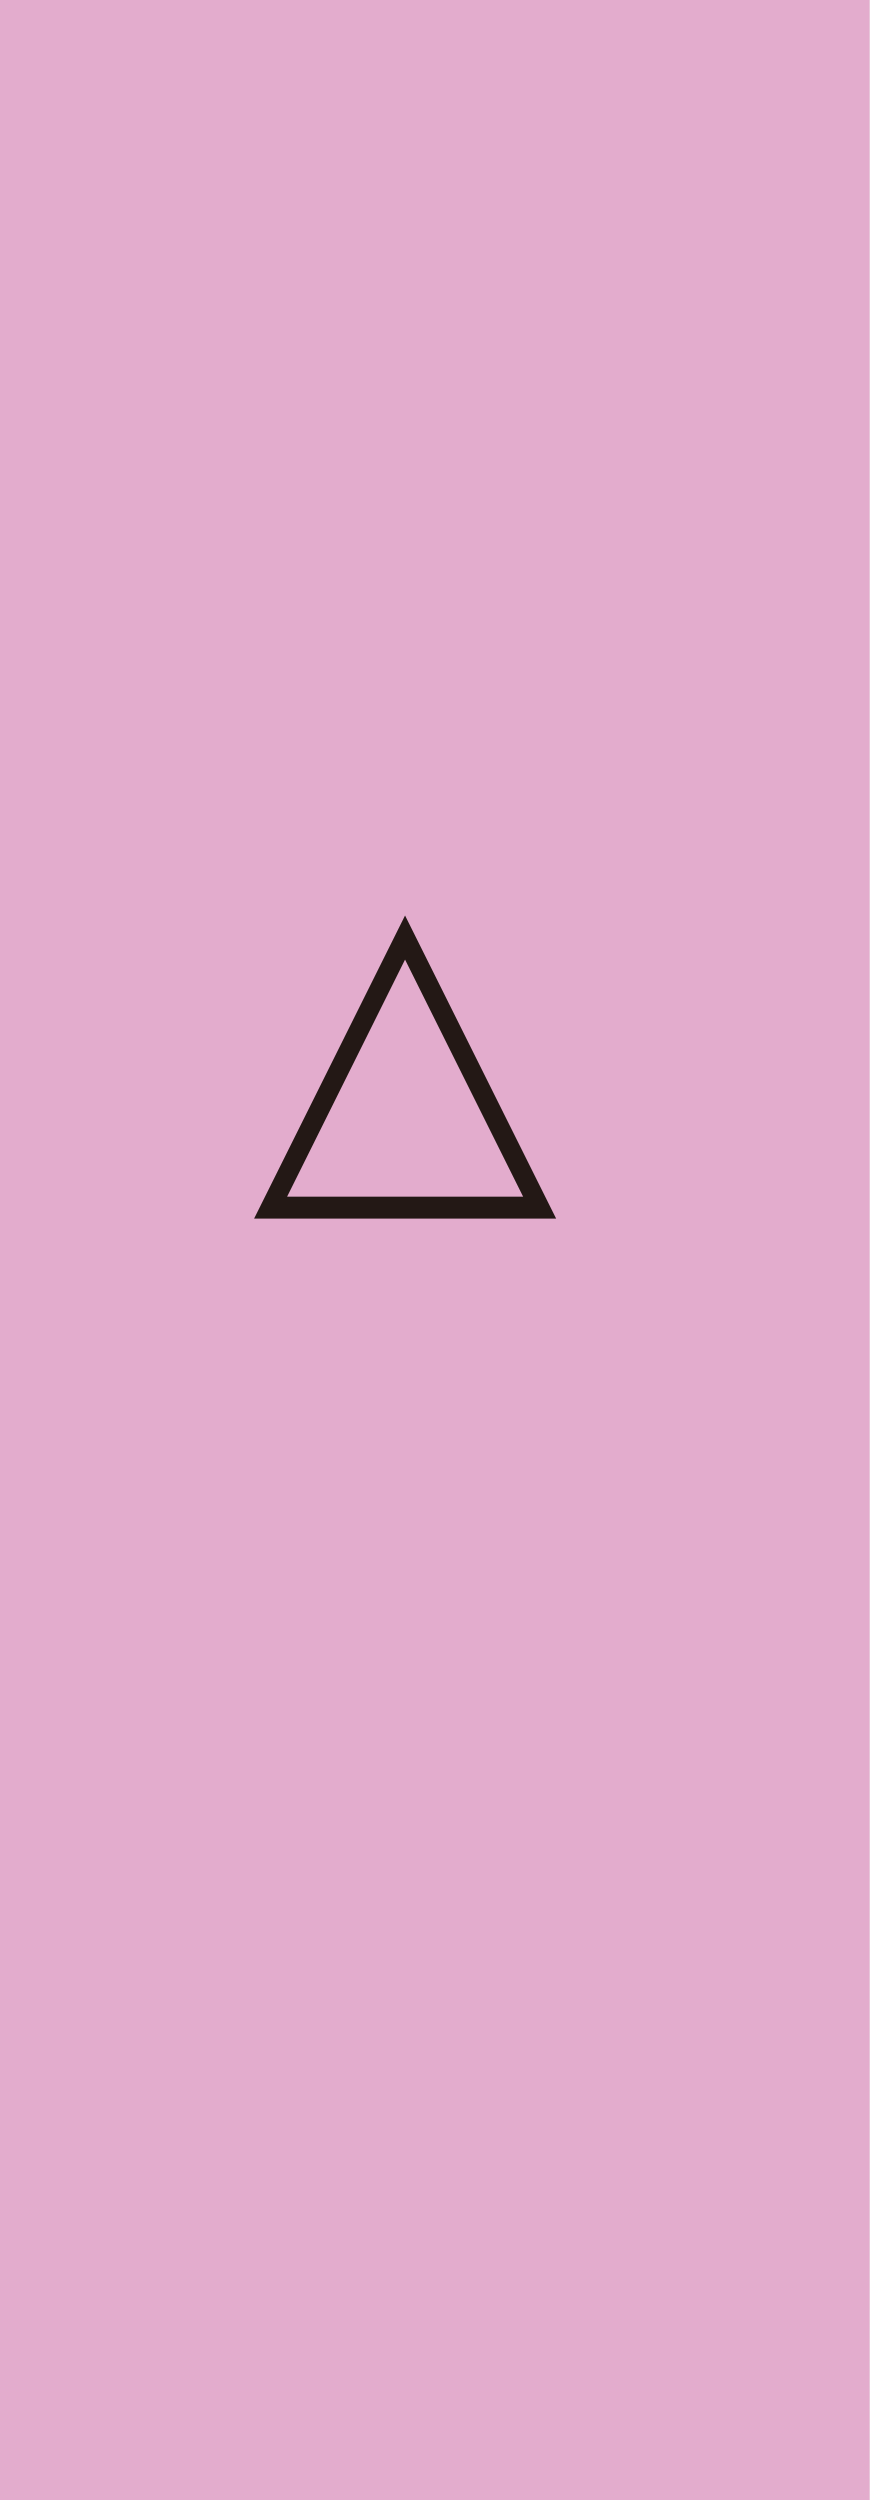
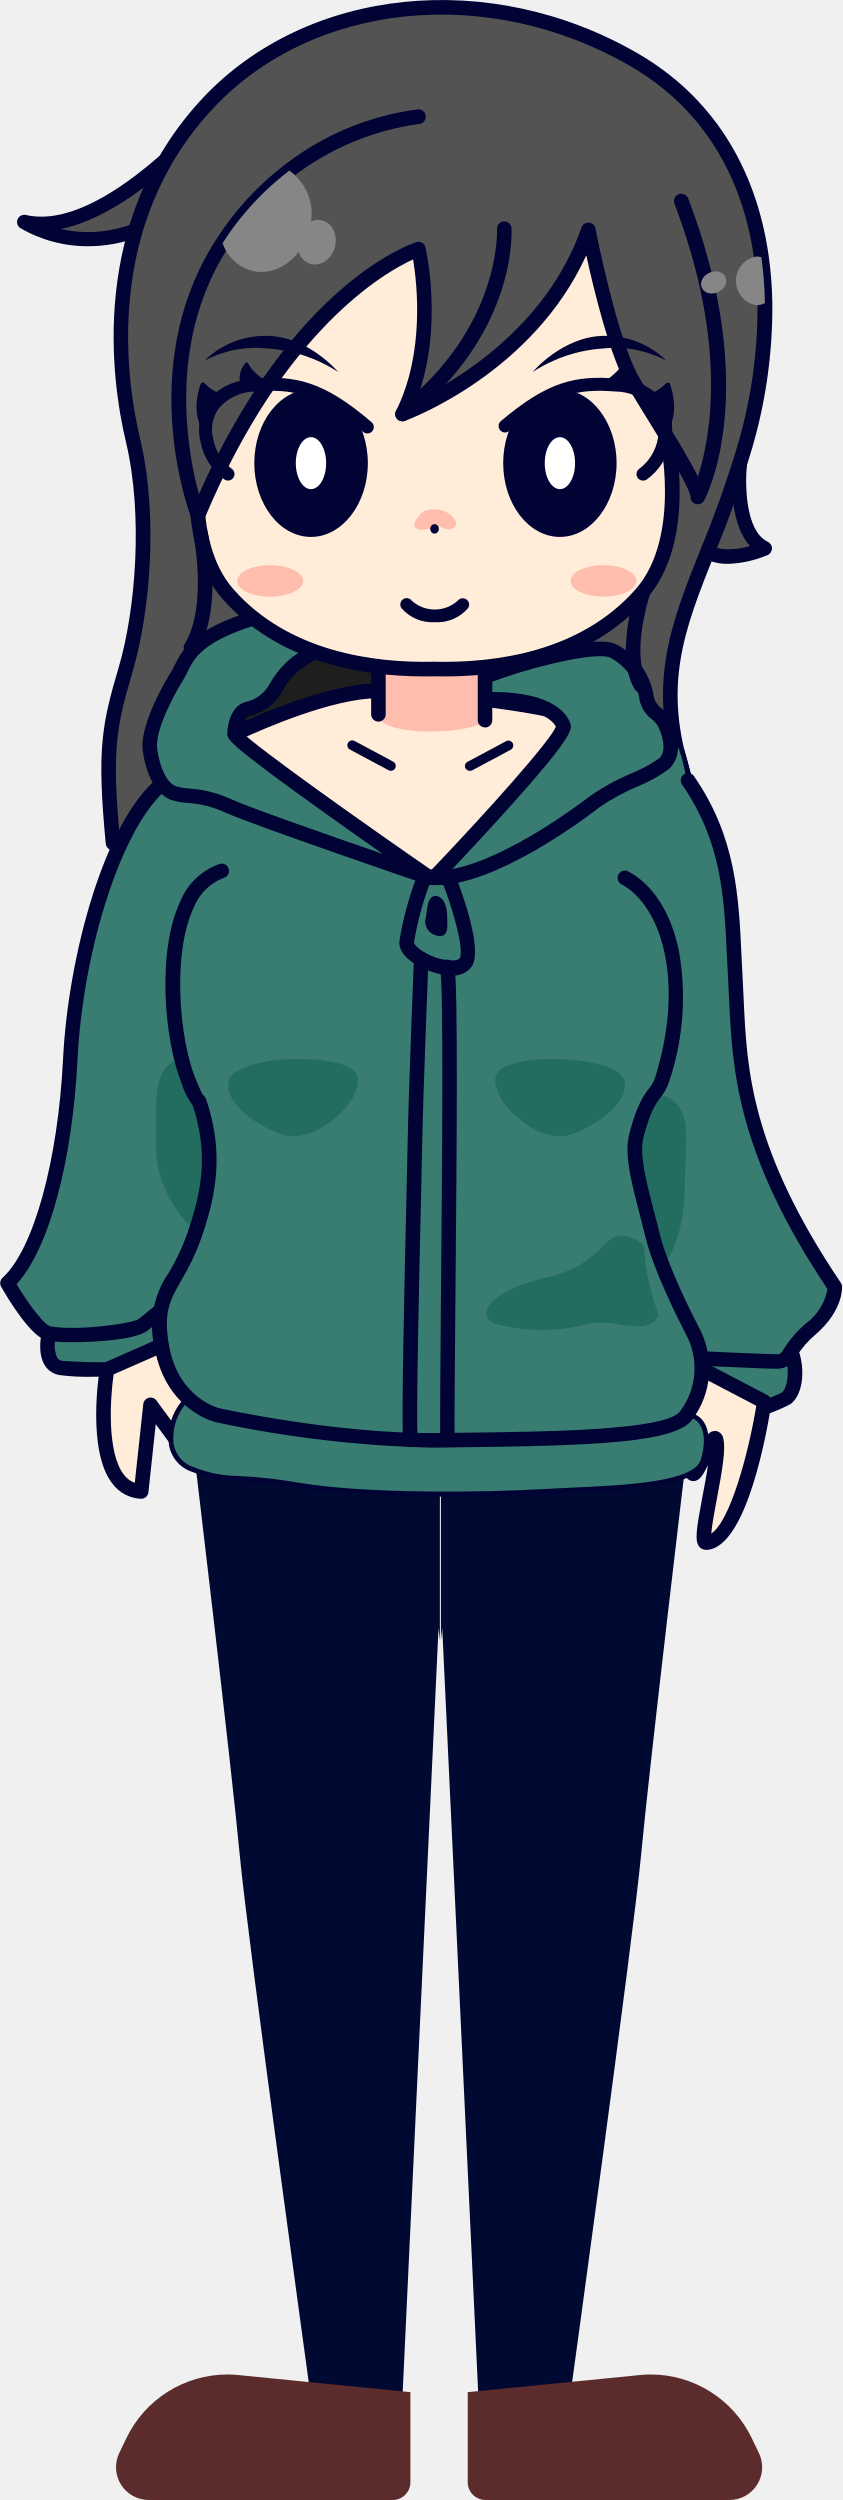
- <svg xmlns="http://www.w3.org/2000/svg" viewBox="0 0 103.23 296.77">
-   <g data-name="レイヤー 2">
-     <g data-name="レイヤー 1">
-       <path fill="#e3accd" d="M0 0h103.23v296.77H0z" />
-       <text transform="translate(30.02 138.88)" font-size="47" fill="#231815" font-family="KozGoPr6N-Regular-83pv-RKSJ-H,Kozuka Gothic Pr6N">△</text>
+ <svg xmlns="http://www.w3.org/2000/svg" viewBox="0 0 203.74 604.88">
+   <defs>
+     <style>.cls-1{fill:#535353}.cls-2{fill:#000333}.cls-3{fill:#000931}.cls-4{fill:#5b2c2b}.cls-5{fill:#397c71}.cls-6{fill:#ffedd9}.cls-8{fill:#236c60}.cls-9{fill:#ffbdad}.cls-10{fill:#fff}.cls-11{fill:#868686}</style>
+   </defs>
+   <g id="レイヤー_2" data-name="レイヤー 2">
+     <g id="_女_表情パターン" data-name="【女】表情パターン">
+       <g id="ノーマル">
+         <g id="グループ_335" data-name="グループ 335">
+           <path id="パス_1098" data-name="パス 1098" class="cls-1" d="M179 112.06s-2 16.81 6 20.62c0 0-16.62 7.48-18.28-6.62s12.28-14 12.28-14z" />
+           <path id="パス_1099" data-name="パス 1099" class="cls-2" d="M176.17 136.42a12.12 12.12 0 01-6-1.42 10.78 10.78 0 01-5.11-8.73 13.92 13.92 0 012.94-11.36 16 16 0 0111-4.61 1.77 1.77 0 011.75 1.78 1.1 1.1 0 010 .18c-.5 4.33-.57 16.15 5 18.82a1.76 1.76 0 010 3.2 26.5 26.5 0 01-9.58 2.14zm1-22.4a11.27 11.27 0 00-6.52 3.26 10.61 10.61 0 00-2.06 8.58 7.39 7.39 0 003.35 6.08c2.67 1.51 6.63 1 9.52.17-4.4-4.82-4.51-13.92-4.29-18.09z" />
+         </g>
+         <g id="グループ_336" data-name="グループ 336">
+           <path id="パス_1100" data-name="パス 1100" class="cls-1" d="M56 22.21S27 58.63 5.81 53.67c0 0 19.48 13.22 41.81-7.27S56 22.21 56 22.21z" />
+           <path id="パス_1101" data-name="パス 1101" class="cls-2" d="M21.44 59.57a32.26 32.26 0 01-16.62-4.44A1.76 1.76 0 016.21 52a16 16 0 003.78.42c19.46 0 44.35-30.93 44.62-31.26a1.77 1.77 0 011.83-.6 7.84 7.84 0 015.38 5.43c1.31 5.3-3.07 12.62-13 21.75S29.11 59.57 21.44 59.57zm-6.72-4.17c7.32 1.69 18.94 1.41 31.7-10.3C58.13 34.35 59 29 58.41 26.79a4 4 0 00-1.89-2.43c-4.33 5.23-23.7 27.43-41.8 31.04z" />
+         </g>
+         <g id="グループ_340" data-name="グループ 340">
+           <path id="パス_1107" data-name="パス 1107" class="cls-1" d="M180.28 107.88c-9.69 33.94-25.11 48.92-14.54 80.66s-57.16 58.18-57.16 58.18L27.35 204c-2.21-22.92-.88-28.6 3.07-42.07s6.18-36.83 1.77-55.34S24.7 52.35 50.27 25 119.91-5 153.4 14.42c18.9 11 28.13 28.5 30.83 47.81a89.23 89.23 0 01.84 11.08 118.8 118.8 0 01-4.79 34.57z" />
+           <path id="パス_1108" data-name="パス 1108" class="cls-2" d="M108.58 248.48a1.67 1.67 0 01-.82-.21l-81.23-42.74a1.77 1.77 0 01-.94-1.4c-2.21-23-.92-28.91 3.15-42.73s5.94-36.8 1.74-54.44c-3.62-15.19-9-53.69 18.5-83.15 25.27-27 69.56-31.59 105.31-10.9C172 23.14 182.92 40.12 186 62a93 93 0 01.87 11.3 121.29 121.29 0 01-4.87 35.06 259.76 259.76 0 01-9.13 25.7c-7.4 18.55-12.75 32-5.43 53.91 4.6 13.81-4.14 28.68-25.3 43a192.17 192.17 0 01-32.9 17.37 1.74 1.74 0 01-.66.14zM29 202.86l79.66 41.92c7.24-3 64.75-27.62 55.4-55.68-7.73-23.18-1.89-37.81 5.5-56.33a258.2 258.2 0 009-25.37 117.67 117.67 0 004.72-34 90.09 90.09 0 00-.84-10.88c-2.86-20.79-13.22-36.87-29.92-46.52C118.17-3.91 75.71.4 51.55 26.23 25.16 54.44 30.42 91.52 33.9 106.15c4.54 19.08 2.26 42.54-1.79 56.26-3.94 13.43-5.11 18.85-3.11 40.44z" />
+         </g>
+         <g id="体">
+           <path class="cls-3" d="M46.87 350.84s9.17 76.8 11.14 98c1.85 20 17.22 131.41 17.22 131.41h22.13l8.74-186.29.33 3v-50.11zM166.25 350.84s-9.18 76.8-11.14 98c-1.86 20-17.22 131.41-17.22 131.41h-22.13L107 393.91l-.32 3v-50.06z" />
+           <path class="cls-4" d="M36 604.88h59a4.3 4.3 0 004.3-4.3v-21.79l-41.8-4.16q-1.22-.12-2.43-.12a27.16 27.16 0 00-24.47 15.37l-1.75 3.64A7.93 7.93 0 0036 604.88zM176.48 604.88h-59a4.3 4.3 0 01-4.31-4.3v-21.79l41.8-4.16c.81-.08 1.62-.12 2.44-.12a27.13 27.13 0 0124.46 15.37l1.75 3.64a7.92 7.92 0 01-7.14 11.36z" />
+           <g id="グループ_337" data-name="グループ 337">
+             <path id="パス_1102" data-name="パス 1102" class="cls-5" d="M11.84 322.69S10 330.07 14.65 331s21.27 0 21.27 0l9.58-14.33-12.56-2.42z" />
+             <path id="パス_1103" data-name="パス 1103" class="cls-2" d="M22.32 333.11a51 51 0 01-8-.42 5.18 5.18 0 01-3.46-2.31c-1.91-3-.85-7.59-.73-8.1a1.81 1.81 0 011-1.22l21.11-8.49a1.71 1.71 0 011-.09l12.56 2.42a1.77 1.77 0 011.4 2.06 2 2 0 01-.27.65l-9.53 14.32a1.75 1.75 0 01-1.37.78c-.46.03-7.52.4-13.71.4zM13.4 324a7.39 7.39 0 00.43 4.5 1.64 1.64 0 001.16.76 147.72 147.72 0 0020 0l7.62-11.38-9.48-1.88z" />
+           </g>
+           <g id="グループ_338" data-name="グループ 338">
+             <path id="パス_1104" data-name="パス 1104" class="cls-6" d="M25.89 331.31S21.1 360 34.16 360.88l2.26-21 7.16 9.75 6.19-28.84z" />
+             <path id="パス_1105" data-name="パス 1105" class="cls-2" d="M34.16 362.63h-.11a9.05 9.05 0 01-6.79-3.58c-6.36-8-3.24-27.22-3.1-28a1.73 1.73 0 011-1.32l23.88-10.52a1.78 1.78 0 012.33.91 1.82 1.82 0 01.11 1.08L45.3 350a1.76 1.76 0 01-3.14.67l-4.48-6.09-1.77 16.48a1.76 1.76 0 01-1.75 1.57zm-6.67-30.1c-.83 5.77-1.69 19 2.53 24.33a5.76 5.76 0 002.59 1.92l2.06-19.08a1.77 1.77 0 013.17-.86l4.84 6.59 4.64-21.62z" />
+           </g>
+           <g id="グループ_341" data-name="グループ 341">
+             <path id="パス_1109" data-name="パス 1109" d="M59.7 165.26c8.51-7.11 17.85-14.63 23.63-14.14s13.31 7.19 13.67 13.39-14.51 10.58-20.7 11.75-22.48 9.17-22.56 1.74a18.56 18.56 0 015.96-12.74z" fill="#1e1e1e" />
+             <path id="パス_1110" data-name="パス 1110" class="cls-2" d="M57.74 182.87a6.59 6.59 0 01-3.91-1A4.52 4.52 0 0152 178a20.22 20.22 0 016.55-14.07c9.91-8.28 18.61-15.1 24.92-14.54s14.85 7.74 15.24 15c.49 9.24-21.87 13.52-22.1 13.56a55.25 55.25 0 00-6.13 1.83 46.36 46.36 0 01-12.74 3.09zm3.11-16.28A16.87 16.87 0 0055.51 178c0 .76.26.94.37 1 1.89 1.36 9.16-1.07 13.51-2.51a57.49 57.49 0 016.6-2c8-1.49 19.43-5.87 19.22-9.91-.29-5.33-7.24-11.32-12-11.72-5.35-.43-15.56 8.06-22.33 13.71z" />
+           </g>
+           <g id="グループ_343" data-name="グループ 343">
+             <path id="パス_1112" data-name="パス 1112" class="cls-5" d="M156 176.47a39.18 39.18 0 018.07 3.19c1.4 1.22 5.15 17.3 4 27.66S170.88 327 170.88 327s1.56 16.83-11.5 18.6-95.62-6.53-95.62-6.53S36.32 320.32 35 301s3.76-81.16 3.76-81.16l13.42-36.59 22.48-6.82z" />
+             <path id="パス_1113" data-name="パス 1113" class="cls-2" d="M153.77 346.42c-22.3 0-87-6.47-90.08-6.78a.52.52 0 01-.27-.1c-1.13-.77-27.69-19.11-29-38.46-1.31-19.11 3.71-80.62 3.76-81.24a.45.45 0 010-.16l13.43-36.59a.61.61 0 01.39-.36l22.47-6.82a.52.52 0 01.17 0h81.53a37.65 37.65 0 018.3 3.31c1.61 1.41 5.36 17.68 4.24 28.17-1.08 10.2 2.75 118.49 2.79 119.58a27 27 0 01-.88 8.81c-1.69 6-5.54 9.63-11.13 10.38a45.07 45.07 0 01-5.72.26zM64 338.49c4 .4 82.76 8.22 95.34 6.51 12.36-1.67 11-17.79 11-18-.17-4.5-3.88-109.5-2.79-119.78 1.12-10.5-2.81-26.21-3.85-27.16a36 36 0 00-7.77-3h-81.2l-22.11 6.71L39.33 220c-.21 2.55-5 62.29-3.75 81C36.81 319.13 62 337.1 64 338.48z" />
+           </g>
+           <g id="グループ_345" data-name="グループ 345">
+             <path id="パス_1115" data-name="パス 1115" class="cls-5" d="M191.79 328.09c1.32 4.85.22 8.93-1.54 10.25a38.52 38.52 0 01-22.25 3.85c-9.92-1.54-8.6-8.82-8.6-8.82l13.22-16.52z" />
+             <path id="パス_1116" data-name="パス 1116" class="cls-2" d="M172.64 344.3a33.05 33.05 0 01-4.87-.36 12.28 12.28 0 01-8.52-4.55 9 9 0 01-1.54-6.33 1.77 1.77 0 01.35-.79l13.23-16.52a1.75 1.75 0 012.27-.42l19.12 11.24a1.8 1.8 0 01.81 1c1.37 5 .45 10.15-2.19 12.13a39.87 39.87 0 01-18.66 4.6zm-11.49-10.23a5.39 5.39 0 001 3.32 8.92 8.92 0 006.15 3.06 37.25 37.25 0 0020.88-3.52c.87-.66 2-3.54 1.07-7.7l-17.17-10.09z" />
+           </g>
+           <g id="グループ_346" data-name="グループ 346">
+             <path id="パス_1117" data-name="パス 1117" class="cls-6" d="M184.91 339.19s-5.14 33.76-14.06 34.08c-2.37.09 3.71-20.1 2.4-24.87-.75-2.75-4.8 10.24-5.83 8-3.9-8.7-5.83-29.36-5.83-29.36z" />
+             <path id="パス_1118" data-name="パス 1118" class="cls-2" d="M170.83 375a2.11 2.11 0 01-1.61-.74c-1.17-1.37-.78-4.1.75-12.22.44-2.34 1-5.11 1.32-7.55-1.26 2.57-2.1 3.87-3.56 3.87a2.12 2.12 0 01-1.89-1.32c-4-8.86-5.89-29.06-6-29.91a1.77 1.77 0 012.57-1.73l23.32 12.19a1.77 1.77 0 01.93 1.83c-.89 5.87-5.86 35.22-15.74 35.58zm2.08-28.78h.21a2.1 2.1 0 011.84 1.68c.7 2.55-.15 7.51-1.52 14.79-.52 2.79-1.2 6.36-1.35 8.34 4.51-2.88 8.95-19.06 10.9-30.9l-19.28-10.08a136.22 136.22 0 004.36 23c.29-.59.58-1.2.81-1.68 1.58-3.37 2.42-5.12 4.03-5.12z" />
+           </g>
+           <g id="グループ_348" data-name="グループ 348">
+             <path id="パス_1120" data-name="パス 1120" class="cls-5" d="M166.5 188.81C177.62 205 177 220.22 178 237.73s0 37.91 24 73.61c0 0 .33 4.85-5.79 10.14s-4.79 7.93-8.31 7.93-21.38-.88-21.38-.88l-28.27-18.07V247l3.3-23.86" />
+             <path id="パス_1121" data-name="パス 1121" class="cls-2" d="M187.87 331.17c-3.53 0-20.73-.84-21.46-.88a1.75 1.75 0 01-.86-.28l-28.27-18.07a1.74 1.74 0 01-.81-1.48V247a1.93 1.93 0 010-.24l3.3-23.86a1.76 1.76 0 013.5.43v.05L140 247.11v62.38l27.06 17.3c2.83.14 17.69.86 20.82.86.92 0 .95 0 1.91-1.48a26.11 26.11 0 015.26-6 13.1 13.1 0 005.16-8.29c-22.07-33-23-53.36-23.79-69.76q-.1-2.16-.21-4.26c-.12-2-.21-4.05-.3-6-.7-15.07-1.3-28.08-10.85-42a1.76 1.76 0 112.82-2.12.83.83 0 01.08.12c10.12 14.73 10.78 28.86 11.47 43.82.09 2 .18 4 .3 6q.12 2.12.21 4.29c.79 16.88 1.68 36 23.51 68.43a1.8 1.8 0 01.29.87c0 .23.32 5.79-6.39 11.59a22.62 22.62 0 00-4.61 5.29 5.18 5.18 0 01-4.87 3.02z" />
+           </g>
+           <g id="グループ_349" data-name="グループ 349">
+             <path id="パス_1122" data-name="パス 1122" class="cls-5" d="M67 216.79l-3.77 22.6v57.51s-25.46 21.16-28.6 23.64-19.34 2.81-22.81 2.15-10.06-12.23-10.06-12.23c7.61-6.95 13.89-27.77 15.21-54.21s10.67-57.17 22.21-66.6l16-3.49 9.52 11.57" />
+             <path id="パス_1123" data-name="パス 1123" class="cls-2" d="M17.56 324.74a42.23 42.23 0 01-6-.32c-4-.75-9.64-10.21-11.28-13.09a1.77 1.77 0 01.34-2.17c7.51-6.86 13.4-28.16 14.64-53 1.26-25.22 10.15-57.5 22.86-67.87a1.81 1.81 0 01.74-.35l16-3.49a1.77 1.77 0 011.74.6l9.52 11.57a1.77 1.77 0 01-2.73 2.24l-8.83-10.74L40 191.29c-10.39 8.91-19.88 37.9-21.24 65-1.26 25-7 46.05-14.76 54.41 3.18 5.32 6.88 10 8.2 10.21 6.24 1.19 20-.67 21.39-1.8 2.82-2.22 24-19.79 27.93-23.08v-56.64a1.37 1.37 0 010-.29l3.77-22.6a1.77 1.77 0 013.48.58L65 239.53v57.37a1.77 1.77 0 01-.63 1.36c-1 .87-25.5 21.2-28.63 23.66-2.74 2.15-11.81 2.82-18.18 2.82z" />
+           </g>
+           <g id="グループ_350" data-name="グループ 350">
+             <path id="パス_1124" data-name="パス 1124" class="cls-5" d="M45.51 338.23c-3.91 3.14-7.55 14 1.21 17.35s8.76 1 25.62 3.8 46 2.31 59.83 1.49 35.86-.66 37.93-7.44-.21-11.15-4-11-54.21-4.18-54.21-4.18l-59.67-1.15z" />
+             <path id="パス_1125" data-name="パス 1125" class="cls-2" d="M108.26 362.11a242.43 242.43 0 01-36-2.15 118.43 118.43 0 00-14.79-1.65 29.76 29.76 0 01-10.94-2.18 8.26 8.26 0 01-5.66-6.67 13.91 13.91 0 014.28-11.7.61.61 0 01.27-.12l6.66-1.15 59.78 1.14c.54.05 50.45 4.33 54.18 4.18a4.79 4.79 0 014 1.89c1.65 2.16 1.88 5.77.63 9.9-1.89 6.18-17.83 6.9-31.88 7.53-2.31.1-4.53.21-6.58.33-6.29.37-14.88.65-23.95.65zm-62.5-23.33a12.89 12.89 0 00-3.76 10.5 7.11 7.11 0 004.93 5.72 28.53 28.53 0 0010.6 2.1 118.49 118.49 0 0114.91 1.67c16.33 2.72 44.65 2.37 59.7 1.48 2.05-.12 4.28-.23 6.6-.33 12.31-.56 29.17-1.32 30.81-6.7 1.15-3.76 1-7-.44-8.84a3.44 3.44 0 00-3-1.43c-3.79.12-52.22-4-54.28-4.18l-59.63-1.15z" />
+           </g>
+           <g id="グループ_351" data-name="グループ 351">
+             <path id="パス_1126" data-name="パス 1126" class="cls-8" d="M58.92 277.91c0 12.26 1.07 23.29-4.76 23.29s-16.36-11-16.36-23.29c0-4.92-.48-13.08.81-16.76 1.92-5.5 6.25-5.45 9.75-5.45 5.83 0 10.56 9.94 10.56 22.21z" />
+           </g>
+           <g id="グループ_352" data-name="グループ 352">
+             <path id="パス_1127" data-name="パス 1127" class="cls-8" d="M165.69 287c0 12.26-4.72 22.21-10.55 22.21s-10.55-9.95-10.55-22.21 4.72-22.21 10.55-22.21c4 0 8.77-.56 10.55 6.34.82 3.15 0 12.01 0 15.87z" />
+           </g>
+           <g id="グループ_353" data-name="グループ 353">
+             <path id="パス_1128" data-name="パス 1128" class="cls-6" d="M56.75 177.57s21.7-10.57 34.81-10.46 43.09 3.74 46.39 6.27-24.27 41.15-34.86 38.7-43.81-23.93-43.81-23.93z" />
+             <path id="パス_1129" data-name="パス 1129" class="cls-2" d="M104 214a5.94 5.94 0 01-1.32-.15c-10.76-2.49-43-23.29-44.37-24.17a1.8 1.8 0 01-.76-1.07L55 178a1.76 1.76 0 01.95-2c.89-.44 22-10.64 35.4-10.64h.19c12 .09 43.41 3.54 47.46 6.63 1.74 1.34.81 4-.32 6.38C134.26 187.8 114.76 214 104 214zm-43.18-26.9c4.5 2.88 33.25 21.14 42.66 23.32.88.2 3.56.16 9.25-4.62 11.23-9.45 22.92-27.36 23.69-31.22-4.57-2.09-31.63-5.55-44.88-5.64h-.17c-10.78 0-27.81 7.48-32.58 9.67z" />
+           </g>
+           <g id="グループ_354" data-name="グループ 354">
+             <path id="パス_1130" data-name="パス 1130" class="cls-5" d="M151.21 212.4c10.58 5.62 16.42 25 9 48.78-1.24 4-3.55 2.95-6.29 13.72-1.41 5.55 1.65 14.52 4 24.1 2.18 9 9.94 23.59 10 23.78a19.1 19.1 0 01-1.87 19.62c-4 5.83-34.38 5.75-59.62 6.09s-53.77-6.09-53.77-6.09-10.91-2.51-13.46-16.35 3.75-14.39 8.31-28.48c3-9.29 4.53-18 1.41-28.75-1.62-5.59.11 1.2-3.42-7.68-4.92-12.37-7.18-45.65 8.24-50.52" />
+             <path id="パス_1131" data-name="パス 1131" class="cls-2" d="M104.57 350.26a281.19 281.19 0 01-52.29-6.14c-.5-.11-12.08-2.95-14.81-17.75A22.51 22.51 0 0140.8 308a53.87 53.87 0 005-11c3-9.21 4.36-17.45 1.39-27.72-.1-.36-.38-1.3-.55-1.81a17.75 17.75 0 01-2.81-5.7c-4-10-6-31.55-.16-43.8a16 16 0 019.55-8.97 1.76 1.76 0 011.06 3.35 12.6 12.6 0 00-7.39 7.21c-5.33 11.22-3.41 31.77.25 41a42.14 42.14 0 001.89 4.3c.69.41.91 1.19 1.6 3.54C54 280.12 52 289.61 49.2 298.11a57.65 57.65 0 01-5.33 11.66c-2.77 4.87-4.44 7.81-2.93 16 2.3 12.55 12 14.93 12.12 14.95.27.06 28.66 6.36 53.35 6l5.42-.07c20.93-.24 49.6-.58 52.76-5.24a17.26 17.26 0 001.71-17.93l-.1-.18c-2.39-4.62-8.15-16.2-10-23.89-.46-1.9-.95-3.77-1.43-5.62-2-7.76-3.78-14.44-2.54-19.33 1.83-7.18 3.57-9.48 4.83-11.16a7.72 7.72 0 001.47-2.64c7.34-23.62 1.27-41.69-8.16-46.7a1.76 1.76 0 111.65-3.12c5.87 3.13 10.19 9.78 12.15 18.76a63.64 63.64 0 01-2.28 32.1 11 11 0 01-2 3.72c-1.15 1.52-2.58 3.41-4.23 9.91-1 4 .71 10.59 2.52 17.57.48 1.85 1 3.75 1.45 5.68 1.77 7.31 7.39 18.59 9.72 23.1a4.17 4.17 0 00.21.4 20.73 20.73 0 01-2 21.31c-3.9 5.75-24.56 6.42-55.64 6.78l-5.41.07c-.68 0-1.31.02-1.94.02z" />
+           </g>
+           <g id="グループ_355" data-name="グループ 355">
+             <path id="パス_1132" data-name="パス 1132" class="cls-5" d="M105 212.39s32.28-33.71 31.29-36.8-6.16-6.59-18.29-6.39l-4.35-4a71.19 71.19 0 018-3.06c6.57-2.27 22.45-6.64 26.69-4.65a15.12 15.12 0 018 10.8c.66 4.19 3.08 4 4.4 6.61s2.65 7.21 0 9.77-11.9 5.43-16.75 9.18-25.54 18.98-38.99 18.54z" />
+             <path id="パス_1133" data-name="パス 1133" class="cls-2" d="M105.57 214.17h-.62a1.76 1.76 0 01-1.22-3c14.29-14.92 29.44-31.95 30.77-35.35-1-2-5.35-5.08-16.46-4.86a1.79 1.79 0 01-1.23-.46l-4.35-4a1.76 1.76 0 01-.11-2.49 1.63 1.63 0 01.46-.36 72.11 72.11 0 018.28-3.18c.21-.07 21.9-7.44 28-4.58a16.94 16.94 0 019 12.12 4.57 4.57 0 001.93 3.33 8.58 8.58 0 012.31 2.77c.91 1.81 3.57 8-.35 11.82a31.7 31.7 0 01-7.76 4.36 52.42 52.42 0 00-9.14 5c-4.08 3.17-25.16 18.88-39.51 18.88zm13.54-46.75c15.22 0 18.29 5.81 18.87 7.63.44 1.36.93 2.89-15.64 21.28a884.41 884.41 0 01-12.87 13.92c13.35-2.47 31.26-16.06 33.47-17.77a54.29 54.29 0 019.81-5.36 32.55 32.55 0 006.79-3.68c1.75-1.7.9-5.22-.35-7.73a5.22 5.22 0 00-1.47-1.67 8 8 0 01-3.1-5.45 13.44 13.44 0 00-7-9.47c-3.09-1.44-16.86 1.77-25.38 4.72-2.46.85-4.19 1.49-5.37 1.95l1.8 1.64z" />
+           </g>
+           <g id="グループ_356" data-name="グループ 356">
+             <path id="パス_1134" data-name="パス 1134" class="cls-5" d="M61.64 149.47c-16.36 5-16.57 10.47-18.78 14s-7.27 12.79-6.61 17.85 2.64 9.47 5.73 10.58 6.39 0 13.22 3.08 48.8 17.41 48.8 17.41-47.25-32.62-47.25-34.82.89-5.28 2.87-5.94a10.55 10.55 0 007.27-5.52 19.34 19.34 0 019.59-8.36c2.09-.45-6.38-8.27-6.38-8.27z" />
+             <path id="パス_1135" data-name="パス 1135" class="cls-2" d="M104 214.16a1.8 1.8 0 01-.57-.1c-1.72-.58-42.11-14.39-48.94-17.47a25 25 0 00-9-2.31 16 16 0 01-4.06-.73c-3.5-1.25-6.07-5.74-6.89-12-.84-6.46 6.08-17.75 6.87-19 .29-.47.56-1 .85-1.6 1.83-3.69 4.33-8.73 18.9-13.15a1.81 1.81 0 01.51-.08h8.43a1.75 1.75 0 011.19.47c7.88 7.28 7.42 9 7.2 9.77a2.11 2.11 0 01-1.65 1.52 18.1 18.1 0 00-8.32 7.32 11.92 11.92 0 01-8.1 6.43l-.25.08c-.79.26-1.52 2-1.64 3.8 3.12 3.43 29.86 22.37 46.47 33.84a1.78 1.78 0 01.45 2.46 1.8 1.8 0 01-1.46.76zm-42.1-62.92c-12.9 4-14.9 8-16.52 11.27-.33.66-.63 1.28-1 1.9-2.45 3.91-6.92 12.42-6.36 16.69.63 4.78 2.42 8.37 4.57 9.14a13 13 0 003.21.54 28.87 28.87 0 0110.15 2.6c4.38 2 23.73 8.76 36.67 13.23-3.95-2.76-8.62-6.05-13.26-9.36C55 179.86 55 178.85 55 177.58c0-3 1.28-6.7 4.07-7.63l.26-.08a8.63 8.63 0 005.94-4.43 21.15 21.15 0 019.23-8.8 54.07 54.07 0 00-5.08-5.4z" />
+           </g>
+           <g id="グループ_357" data-name="グループ 357">
+             <path id="パス_1136" data-name="パス 1136" class="cls-9" d="M117.35 174.71s-4 2.3-13.11 2.3-11.74-2.3-11.74-2.3v-13h24.84z" />
+           </g>
+           <g id="グループ_360" data-name="グループ 360">
+             <path id="パス_1140" data-name="パス 1140" class="cls-2" d="M94.58 186.5a1.19 1.19 0 01-.56-.14l-9.35-5a1.18 1.18 0 011.12-2.08l9.34 5a1.18 1.18 0 01.49 1.59 1.16 1.16 0 01-1 .62z" />
+           </g>
+           <g id="グループ_361" data-name="グループ 361">
+             <path id="パス_1141" data-name="パス 1141" class="cls-2" d="M113.66 186.5a1.19 1.19 0 01-1.18-1.17 1.17 1.17 0 01.62-1l9.36-5a1.17 1.17 0 111.11 2.07l-9.35 5a1.19 1.19 0 01-.56.1z" />
+           </g>
+           <g id="グループ_362" data-name="グループ 362">
+             <path id="パス_1142" data-name="パス 1142" class="cls-2" d="M109.28 236a15.37 15.37 0 01-4.88-.9c-3.81-1.29-8.13-4-7.76-7.43a74.28 74.28 0 012.1-9.32c2-6.85 2.74-7.35 3.27-7.68a1.86 1.86 0 011.21-.3l5.27.11a1.76 1.76 0 011.61 1.11c1.61 4.12 6.69 17.87 4.12 22.14a5.38 5.38 0 01-4.94 2.27zm-5.35-22.09a77.61 77.61 0 00-3.77 14.09c-.06.55 1.7 2.46 5.38 3.71 3.13 1 5.31.76 5.68.15 1.06-1.78-1.14-10.47-4-17.94z" />
+           </g>
+           <g id="グループ_363" data-name="グループ 363">
+             <path id="パス_1143" data-name="パス 1143" class="cls-2" d="M105 216.83c1.65-.34 3.11 1.48 3.19 4.58s.42 5.7-2.72 4.92A3.52 3.52 0 01103 222a2.91 2.91 0 01.12-.39c.12-1.02.26-4.45 1.88-4.78z" />
+           </g>
+           <g id="グループ_364" data-name="グループ 364">
+             <path id="パス_1144" data-name="パス 1144" class="cls-2" d="M99.26 350.16a1.77 1.77 0 01-1.76-1.67c-.35-7.06.34-37.14.8-57.05.15-6.27.27-11.48.32-14.52.21-12.43 1.52-44.65 1.53-45a1.76 1.76 0 013.52.15c0 .32-1.31 32.5-1.52 44.9-.06 3-.18 8.25-.32 14.54-.46 19.85-1.15 49.85-.8 56.77a1.77 1.77 0 01-1.68 1.85h-.09z" />
+           </g>
+           <g id="グループ_365" data-name="グループ 365">
+             <path id="パス_1145" data-name="パス 1145" class="cls-2" d="M108.25 350.16a1.77 1.77 0 01-1.77-1.74c0-6 .07-19.64.21-35.38.28-31.06.66-73.59-.18-78.62a1.77 1.77 0 113.46-.7.5.5 0 000 .12c.89 5.34.52 46.31.23 79.23-.14 15.73-.26 29.31-.21 35.31a1.75 1.75 0 01-1.75 1.78z" />
+           </g>
+           <g id="グループ_368" data-name="グループ 368">
+             <path id="パス_1149" data-name="パス 1149" class="cls-2" d="M91.56 174.6a1.76 1.76 0 01-1.76-1.77V161.4a1.76 1.76 0 013.52-.12v11.55a1.76 1.76 0 01-1.76 1.77z" />
+           </g>
+           <g id="グループ_369" data-name="グループ 369">
+             <path id="パス_1150" data-name="パス 1150" class="cls-2" d="M117.35 176a1.76 1.76 0 01-1.76-1.76v-12.51a1.76 1.76 0 013.52 0v12.53a1.76 1.76 0 01-1.76 1.77z" />
+           </g>
+           <g id="グループ_372" data-name="グループ 372">
+             <path id="パス_1152" data-name="パス 1152" class="cls-8" d="M159.39 318a4 4 0 01-1.68 2.16c-4.2 2.21-10.25-1.42-16.2.34a43.34 43.34 0 01-20.93 0c-6.29-1.65-2.54-8.15 11.79-11.46s13-11.49 19.5-9.81a8.78 8.78 0 013.95 2.22 54.1 54.1 0 003.08 15.41z" />
+           </g>
+           <g id="グループ_373" data-name="グループ 373">
+             <path id="パス_1153" data-name="パス 1153" class="cls-8" d="M137.14 274.76c-7.81 1.42-18.51-8.43-17.2-14.38s29.26-5.45 31.07 1-10.24 12.72-13.87 13.38z" />
+           </g>
+           <g id="グループ_374" data-name="グループ 374">
+             <path id="パス_1154" data-name="パス 1154" class="cls-8" d="M69.29 274.76c7.81 1.42 18.51-8.43 17.2-14.38s-29.26-5.45-31.08 1 10.25 12.72 13.88 13.38z" />
+           </g>
+         </g>
+         <g id="グループ_342" data-name="グループ 342">
+           <path id="パス_1111" data-name="パス 1111" class="cls-2" d="M155.05 167.6a1.75 1.75 0 01-1.54-.9c-5.32-9.44 1.23-26.66 1.51-27.39a1.76 1.76 0 013.29 1.27c-.06.17-6.23 16.41-1.73 24.39a1.76 1.76 0 01-.67 2.4 1.74 1.74 0 01-.87.23z" />
+         </g>
+         <g id="グループ_358" data-name="グループ 358">
+           <path id="パス_1137" data-name="パス 1137" class="cls-6" d="M161.12 104.14s6.13 25.85-6 39.61c-12 13.55-30.58 18.56-50 18.12-19.39.44-38-4.57-50-18.12-12.14-13.76-6-39.61-6-39.61s38.68-62.81 53.17-64.58 55-1.76 58.79 64.58" />
+           <path id="パス_1138" data-name="パス 1138" class="cls-2" d="M102.74 163.66c-15.26 0-35.39-3.43-48.89-18.74-12.6-14.28-6.66-40.1-6.4-41.19a1.67 1.67 0 01.21-.52c4-6.5 39.55-63.58 54.45-65.4 10.63-1.29 26-.58 38.84 10.16 13 10.9 20.41 29.72 21.91 55.91.55 2.42 5.8 27.17-6.44 41-14.21 16.12-35.76 19.12-51.33 18.76zm2.36-3.55c14.91.34 35.37-2.43 48.68-17.53 11.41-12.92 5.68-37.79 5.62-38a2.87 2.87 0 01-.05-.31C157.93 79 151 61 138.69 50.67c-11.87-9.93-26.22-10.57-36.15-9.36-3.09.38-11.21 5.06-30.79 32.22-10.53 14.6-19.64 29.2-20.93 31.28-.59 2.72-5.07 25.59 5.67 37.77 13.32 15.1 33.79 17.87 48.61 17.53z" />
+         </g>
+         <g id="グループ_359" data-name="グループ 359">
+           <path id="パス_1139" data-name="パス 1139" class="cls-2" d="M105.14 150.54a9.8 9.8 0 01-8-3.39 1.54 1.54 0 012.52-1.78 8.32 8.32 0 0011.06 0 1.55 1.55 0 012.15-.32 1.52 1.52 0 01.35 2.12 9.8 9.8 0 01-8.08 3.37z" />
+         </g>
+         <g id="グループ_366" data-name="グループ 366">
+           <path id="パス_1146" data-name="パス 1146" class="cls-1" d="M164.86 48.6c17.63 46.28 4 71.62 4 71.62 0-3.52-10.14-18.51-15.65-28s-10.8-36.6-10.8-36.6c-11.24 32.18-45 44.52-45 44.52 9-17.85 3.89-39.89 3.89-39.89s-30.41 9.51-53.37 64.36c0 0-13.15-34.61 5-64.36.31-.49.61-1 .93-1.47A68.48 68.48 0 0170 41.26a65.45 65.45 0 0131.27-13" />
+           <path id="パス_1147" data-name="パス 1147" class="cls-2" d="M47.88 126.41a1.79 1.79 0 01-1.62-1.14c-.57-1.45-13.26-35.77 5.15-65.91.29-.47.58-.94.88-1.39a1.27 1.27 0 01.07-.12 70.55 70.55 0 0116.55-18 66.64 66.64 0 0132.21-13.4 1.75 1.75 0 011.88 1.6 1.77 1.77 0 01-1.61 1.95A64.28 64.28 0 0071 42.66a66.86 66.86 0 00-15.64 17l-.09.14c-.31.47-.6.95-.9 1.43-13.74 22.48-9 48.19-6.25 58.35C70.9 68.44 99.49 59 100.73 58.59a1.77 1.77 0 012.21 1.15v.14c.2.85 4.42 19.64-2.17 36.86 9.16-4.41 31.38-17.24 39.92-41.68a1.74 1.74 0 011.79-1.18 1.76 1.76 0 011.6 1.42c0 .27 5.3 27 10.59 36.06 1.55 2.66 3.44 5.71 5.44 8.94 4 6.44 7 11.41 8.76 15 2.88-8.84 7.43-31.61-5.68-66a1.76 1.76 0 113.32-1.3c17.71 46.5 4.44 72 3.87 73.09a1.77 1.77 0 01-3.32-.84c0-2-6-11.67-9.92-18.06-2-3.25-3.91-6.33-5.48-9-4.07-7-7.93-22.85-9.81-31.42C128.9 90.23 99.3 101.34 98 101.82a1.76 1.76 0 01-2.27-1 1.8 1.8 0 01.09-1.4c7-14 5.09-30.88 4.13-36.65-6.86 3.12-31.32 17-50.42 62.6a1.78 1.78 0 01-1.65 1.04z" />
+         </g>
+         <g id="グループ_370" data-name="グループ 370">
+           <path id="パス_1151" data-name="パス 1151" class="cls-9" d="M105.46 127.51c-3.76 1.24-6.38.69-4.7-1.87s2.87-2.42 5.29-2.31 5.52 3 3.84 4.29-3.04-.57-4.43-.11z" />
+         </g>
+         <g id="グループ_371" data-name="グループ 371">
+           <ellipse id="楕円形_27" data-name="楕円形 27" class="cls-2" cx="105.14" cy="127.96" rx="1.04" ry="1.15" />
+         </g>
+         <g id="グループ_383" data-name="グループ 383">
+           <g id="グループ_381" data-name="グループ 381">
+             <g id="グループ_375" data-name="グループ 375">
+               <path id="パス_1155" data-name="パス 1155" class="cls-2" d="M161.25 87.27a21.09 21.09 0 00-15.56-6c-9.78.35-16.8 8.73-16.8 8.73a35.38 35.38 0 0117-5.68 26.7 26.7 0 0115.36 2.95z" />
+             </g>
+             <g id="グループ_379" data-name="グループ 379">
+               <g id="グループ_376" data-name="グループ 376">
+                 <path id="パス_1156" data-name="パス 1156" class="cls-2" d="M155.54 116.28a1.57 1.57 0 01-1.54-1.58 1.55 1.55 0 01.75-1.34 11.61 11.61 0 004.41-7.18 8.81 8.81 0 00-1.3-7.32 11.73 11.73 0 00-8.9-4.13c-9.23-.73-15.16.5-25.9 9.66a1.57 1.57 0 01-2-2.39c11.54-9.83 18.28-11.19 28.2-10.4 6.35.5 9.59 3.21 11.19 5.4a12.08 12.08 0 011.82 9.9 14.66 14.66 0 01-5.83 9.15 1.59 1.59 0 01-.9.23z" />
+               </g>
+               <g id="グループ_377" data-name="グループ 377">
+                 <path id="パス_1157" data-name="パス 1157" class="cls-2" d="M145.31 92.9s4.33-2.56 5.36-5a.36.36 0 01.46-.2.38.38 0 01.16.12 5.47 5.47 0 011 5.82z" />
+               </g>
+               <g id="グループ_378" data-name="グループ 378">
+                 <path id="パス_1158" data-name="パス 1158" class="cls-2" d="M156.68 95.6a12.16 12.16 0 004.45-2.81.56.56 0 01.78-.12.53.53 0 01.19.25c.83 2.35 2.21 7.85-1.12 12.15z" />
+               </g>
+             </g>
+             <g id="グループ_380" data-name="グループ 380">
+               <ellipse id="楕円形_28" data-name="楕円形 28" class="cls-2" cx="135.47" cy="112.06" rx="11.95" ry="16.08" />
+               <path id="パス_1159" data-name="パス 1159" class="cls-2" d="M135.47 129.91c-7.56 0-13.72-8-13.72-17.85s6.16-17.85 13.72-17.85 13.71 8 13.71 17.85-6.18 17.85-13.71 17.85zm0-32.17c-5.62 0-10.19 6.43-10.19 14.32s4.57 14.32 10.19 14.32 10.18-6.42 10.18-14.32-4.56-14.32-10.18-14.32z" />
+             </g>
+           </g>
+           <g id="グループ_382" data-name="グループ 382">
+             <ellipse id="楕円形_29" data-name="楕円形 29" class="cls-10" cx="135.47" cy="112.06" rx="3.67" ry="6.29" />
+           </g>
+         </g>
+         <g id="グループ_391" data-name="グループ 391">
+           <g id="グループ_384" data-name="グループ 384">
+             <path id="パス_1160" data-name="パス 1160" class="cls-2" d="M49.46 87.27a21.07 21.07 0 0115.56-6C74.8 81.6 81.81 90 81.81 90a35.3 35.3 0 00-17-5.68 26.67 26.67 0 00-15.35 2.95z" />
+           </g>
+           <g id="グループ_388" data-name="グループ 388">
+             <g id="グループ_385" data-name="グループ 385">
+               <path id="パス_1161" data-name="パス 1161" class="cls-2" d="M55.16 116.28a1.53 1.53 0 01-.81-.23 14.66 14.66 0 01-5.83-9.15 12.08 12.08 0 011.82-9.9c1.6-2.19 4.84-4.9 11.19-5.4 9.92-.78 16.67.57 28.2 10.4a1.57 1.57 0 11-2 2.39C76.94 95.23 71 94 61.78 94.73a11.73 11.73 0 00-8.9 4.13 8.81 8.81 0 00-1.3 7.32 11.64 11.64 0 004.42 7.19 1.56 1.56 0 01.5 2.16 1.58 1.58 0 01-1.34.75z" />
+             </g>
+             <g id="グループ_386" data-name="グループ 386">
+               <path id="パス_1162" data-name="パス 1162" class="cls-2" d="M65.39 92.9s-4.32-2.56-5.35-5a.37.37 0 00-.47-.21.4.4 0 00-.16.13 5.45 5.45 0 00-1 5.82z" />
+             </g>
+             <g id="グループ_387" data-name="グループ 387">
+               <path id="パス_1163" data-name="パス 1163" class="cls-2" d="M54 95.6a12.28 12.28 0 01-4.46-2.81.56.56 0 00-1 .13c-.82 2.35-2.2 7.85 1.13 12.15z" />
+             </g>
+           </g>
+           <g id="グループ_389" data-name="グループ 389">
+             <ellipse id="楕円形_30" data-name="楕円形 30" class="cls-2" cx="75.24" cy="112.06" rx="11.95" ry="16.08" />
+             <path id="パス_1164" data-name="パス 1164" class="cls-2" d="M75.24 129.91c-7.56 0-13.71-8-13.71-17.85s6.15-17.85 13.71-17.85S89 102.22 89 112.06s-6.2 17.85-13.76 17.85zm0-32.17c-5.62 0-10.19 6.43-10.19 14.32s4.57 14.32 10.19 14.32 10.19-6.38 10.19-14.32-4.57-14.32-10.19-14.32z" />
+           </g>
+           <g id="グループ_390" data-name="グループ 390">
+             <ellipse id="楕円形_31" data-name="楕円形 31" class="cls-10" cx="75.24" cy="112.06" rx="3.67" ry="6.29" />
+           </g>
+         </g>
+         <g id="グループ_392" data-name="グループ 392">
+           <path id="パス_1165" data-name="パス 1165" class="cls-11" d="M74.79 55.69c-1.86 7-8.13 11.37-14 9.8a10.4 10.4 0 01-6.94-6.68A68.61 68.61 0 0170 41.26a12.86 12.86 0 014.79 14.43z" />
+         </g>
+         <g id="グループ_393" data-name="グループ 393">
+           <ellipse id="楕円形_32" data-name="楕円形 32" class="cls-11" cx="76.53" cy="59.02" rx="5.45" ry="4.58" transform="rotate(-75 76.29 58.77)" />
+         </g>
+         <g id="グループ_394" data-name="グループ 394">
+           <path id="パス_1166" data-name="パス 1166" class="cls-11" d="M185.07 73.33a4.46 4.46 0 01-2.11.53 6 6 0 010-11.8 4.13 4.13 0 011.26.18 91.52 91.52 0 01.85 11.09z" />
+         </g>
+         <g id="グループ_395" data-name="グループ 395">
+           <ellipse id="楕円形_33" data-name="楕円形 33" class="cls-11" cx="172.67" cy="68.35" rx="3.14" ry="2.57" transform="rotate(-24.11 172.653 68.354)" />
+         </g>
+         <g id="グループ_396" data-name="グループ 396">
+           <path id="パス_1167" data-name="パス 1167" class="cls-2" d="M46.19 158.51a1.77 1.77 0 01-1.51-2.69c5.6-9.12 2.15-26.18 2.12-26.35a1.76 1.76 0 113.45-.72c.16.75 3.78 18.59-2.56 28.91a1.75 1.75 0 01-1.5.85z" />
+         </g>
+         <g id="グループ_397" data-name="グループ 397">
+           <path id="パス_1168" data-name="パス 1168" class="cls-2" d="M97.37 101.93a1.76 1.76 0 01-1.08-3.14c25-19.52 24-43.12 23.95-43.35a1.76 1.76 0 013.52-.21c.06 1 1.27 25.62-25.31 46.34a1.7 1.7 0 01-1.08.36z" />
+         </g>
+         <g id="グループ_401" data-name="グループ 401">
+           <ellipse id="楕円形_34" data-name="楕円形 34" class="cls-9" cx="65.36" cy="140.55" rx="7.97" ry="3.8" />
+         </g>
+         <g id="グループ_402" data-name="グループ 402">
+           <ellipse id="楕円形_35" data-name="楕円形 35" class="cls-9" cx="146" cy="140.55" rx="7.97" ry="3.8" />
+         </g>
+       </g>
    </g>
  </g>
</svg>
